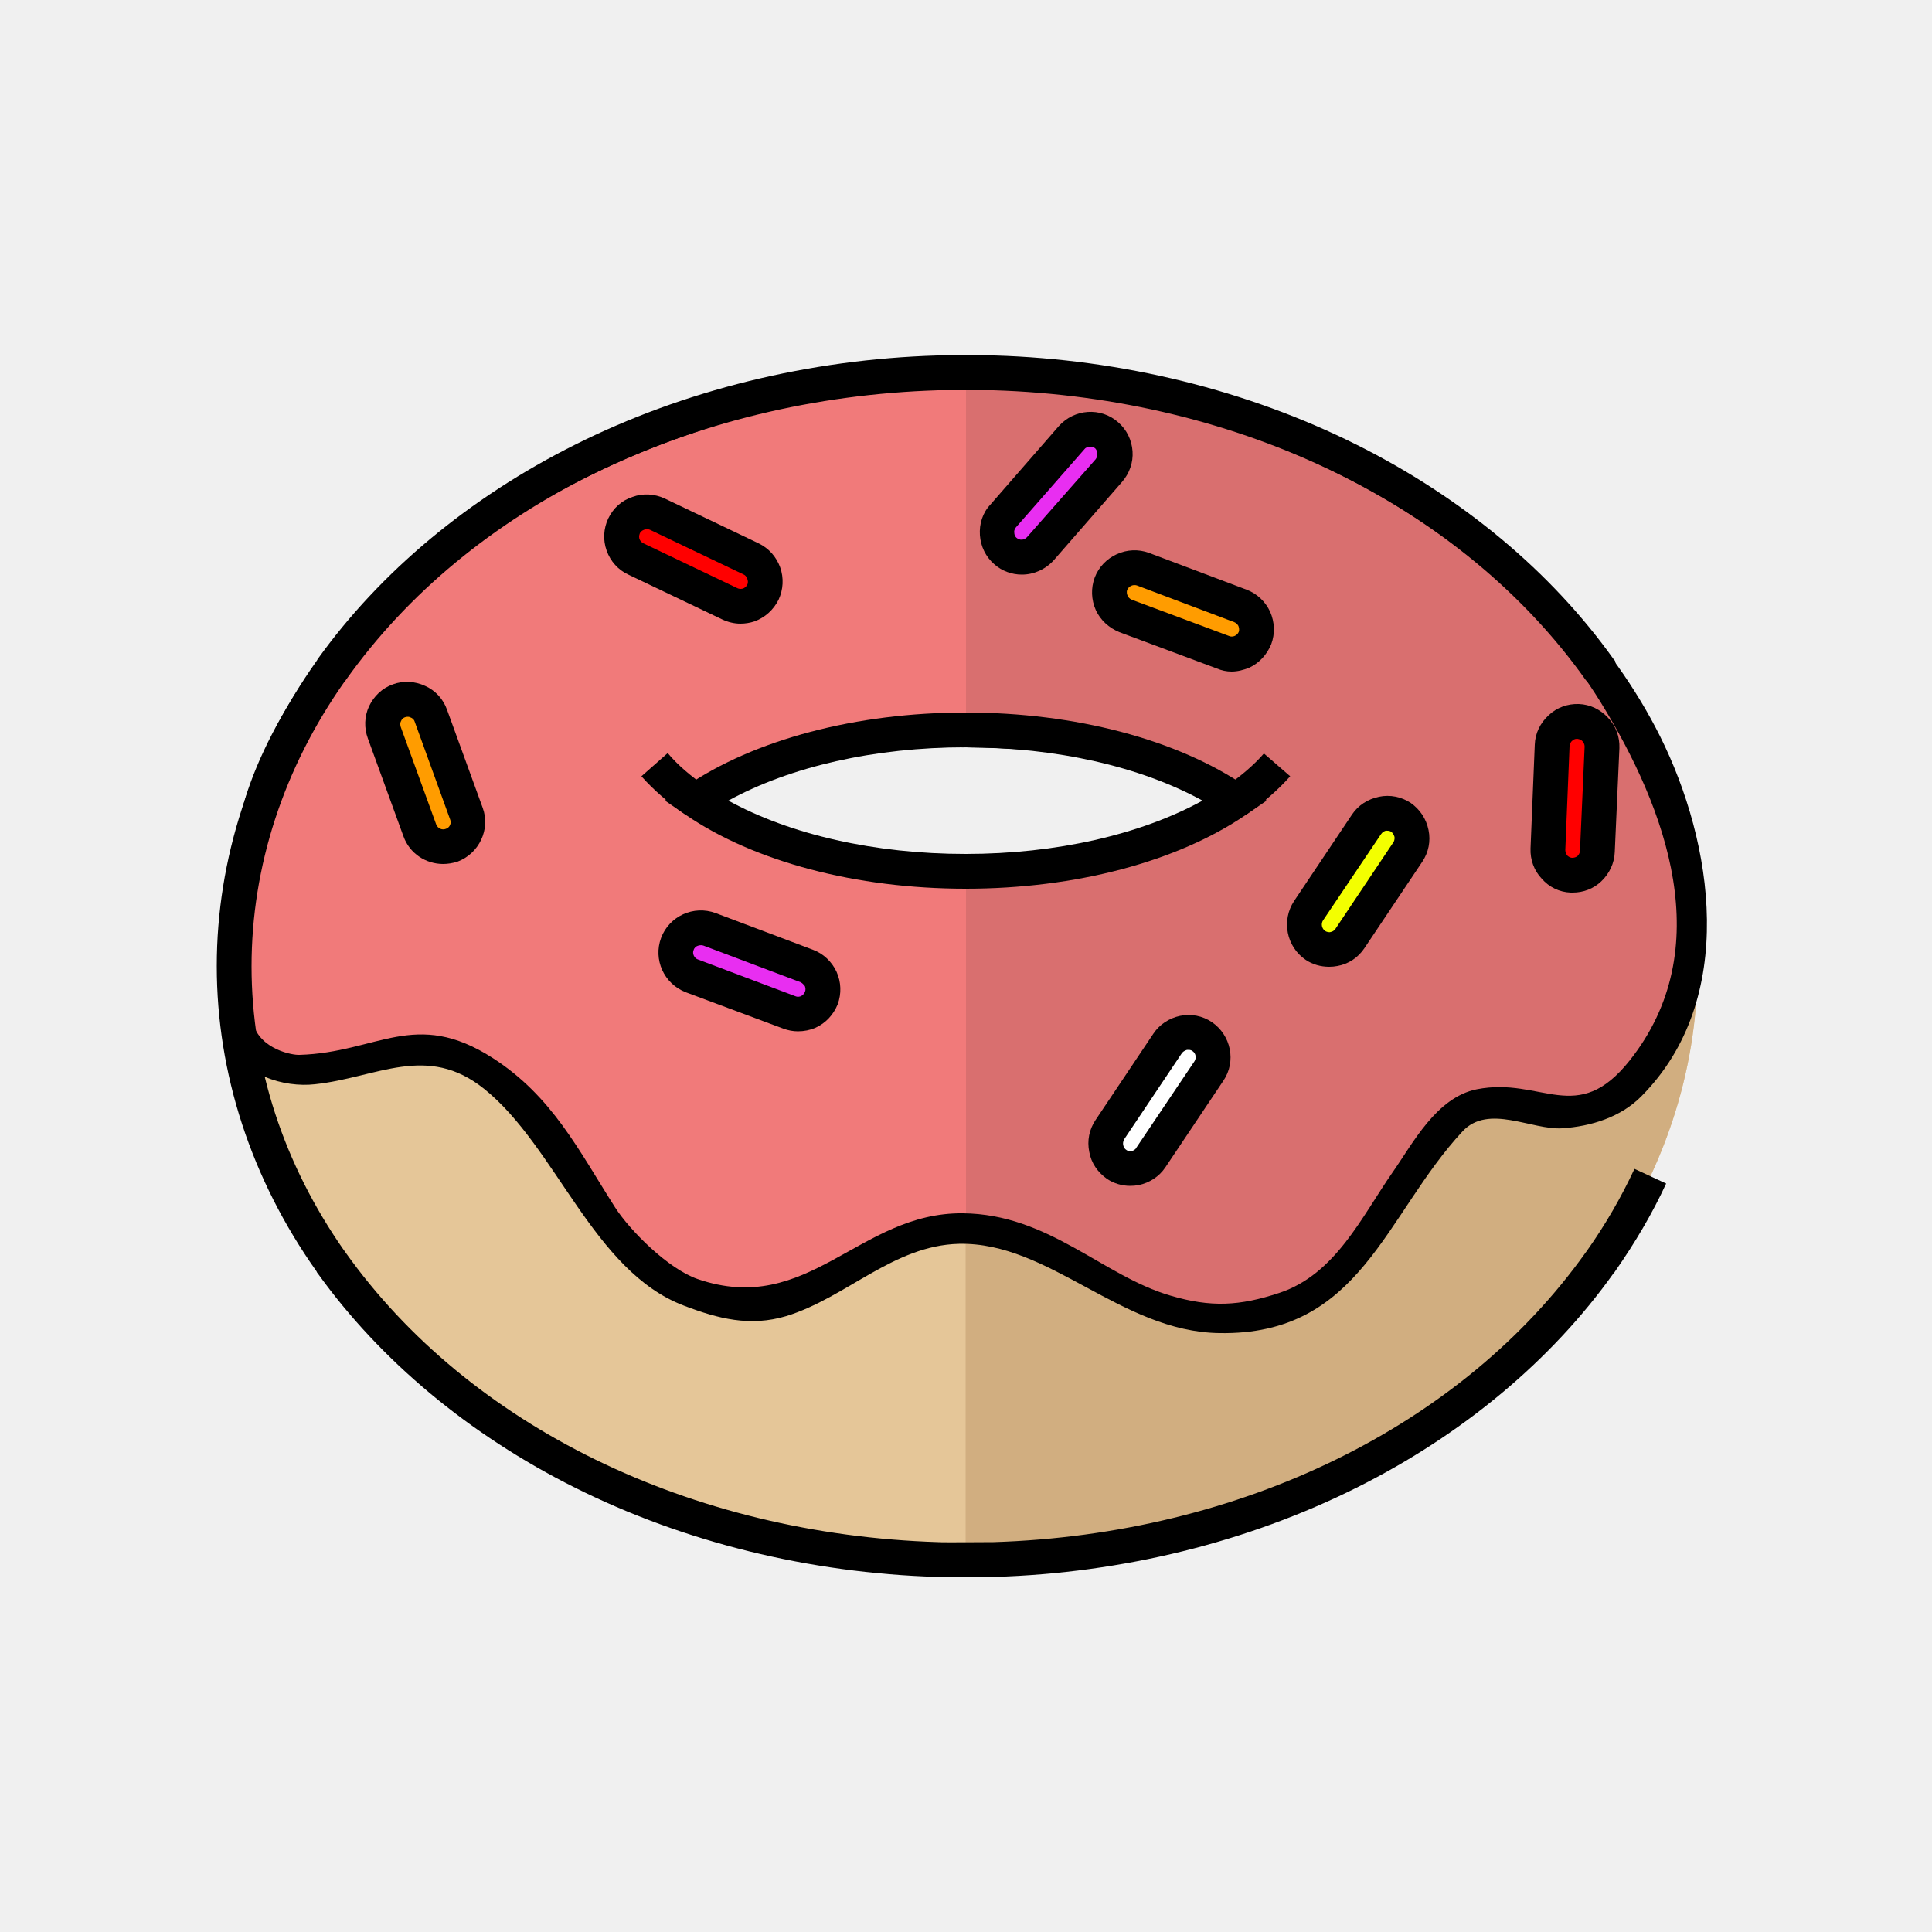
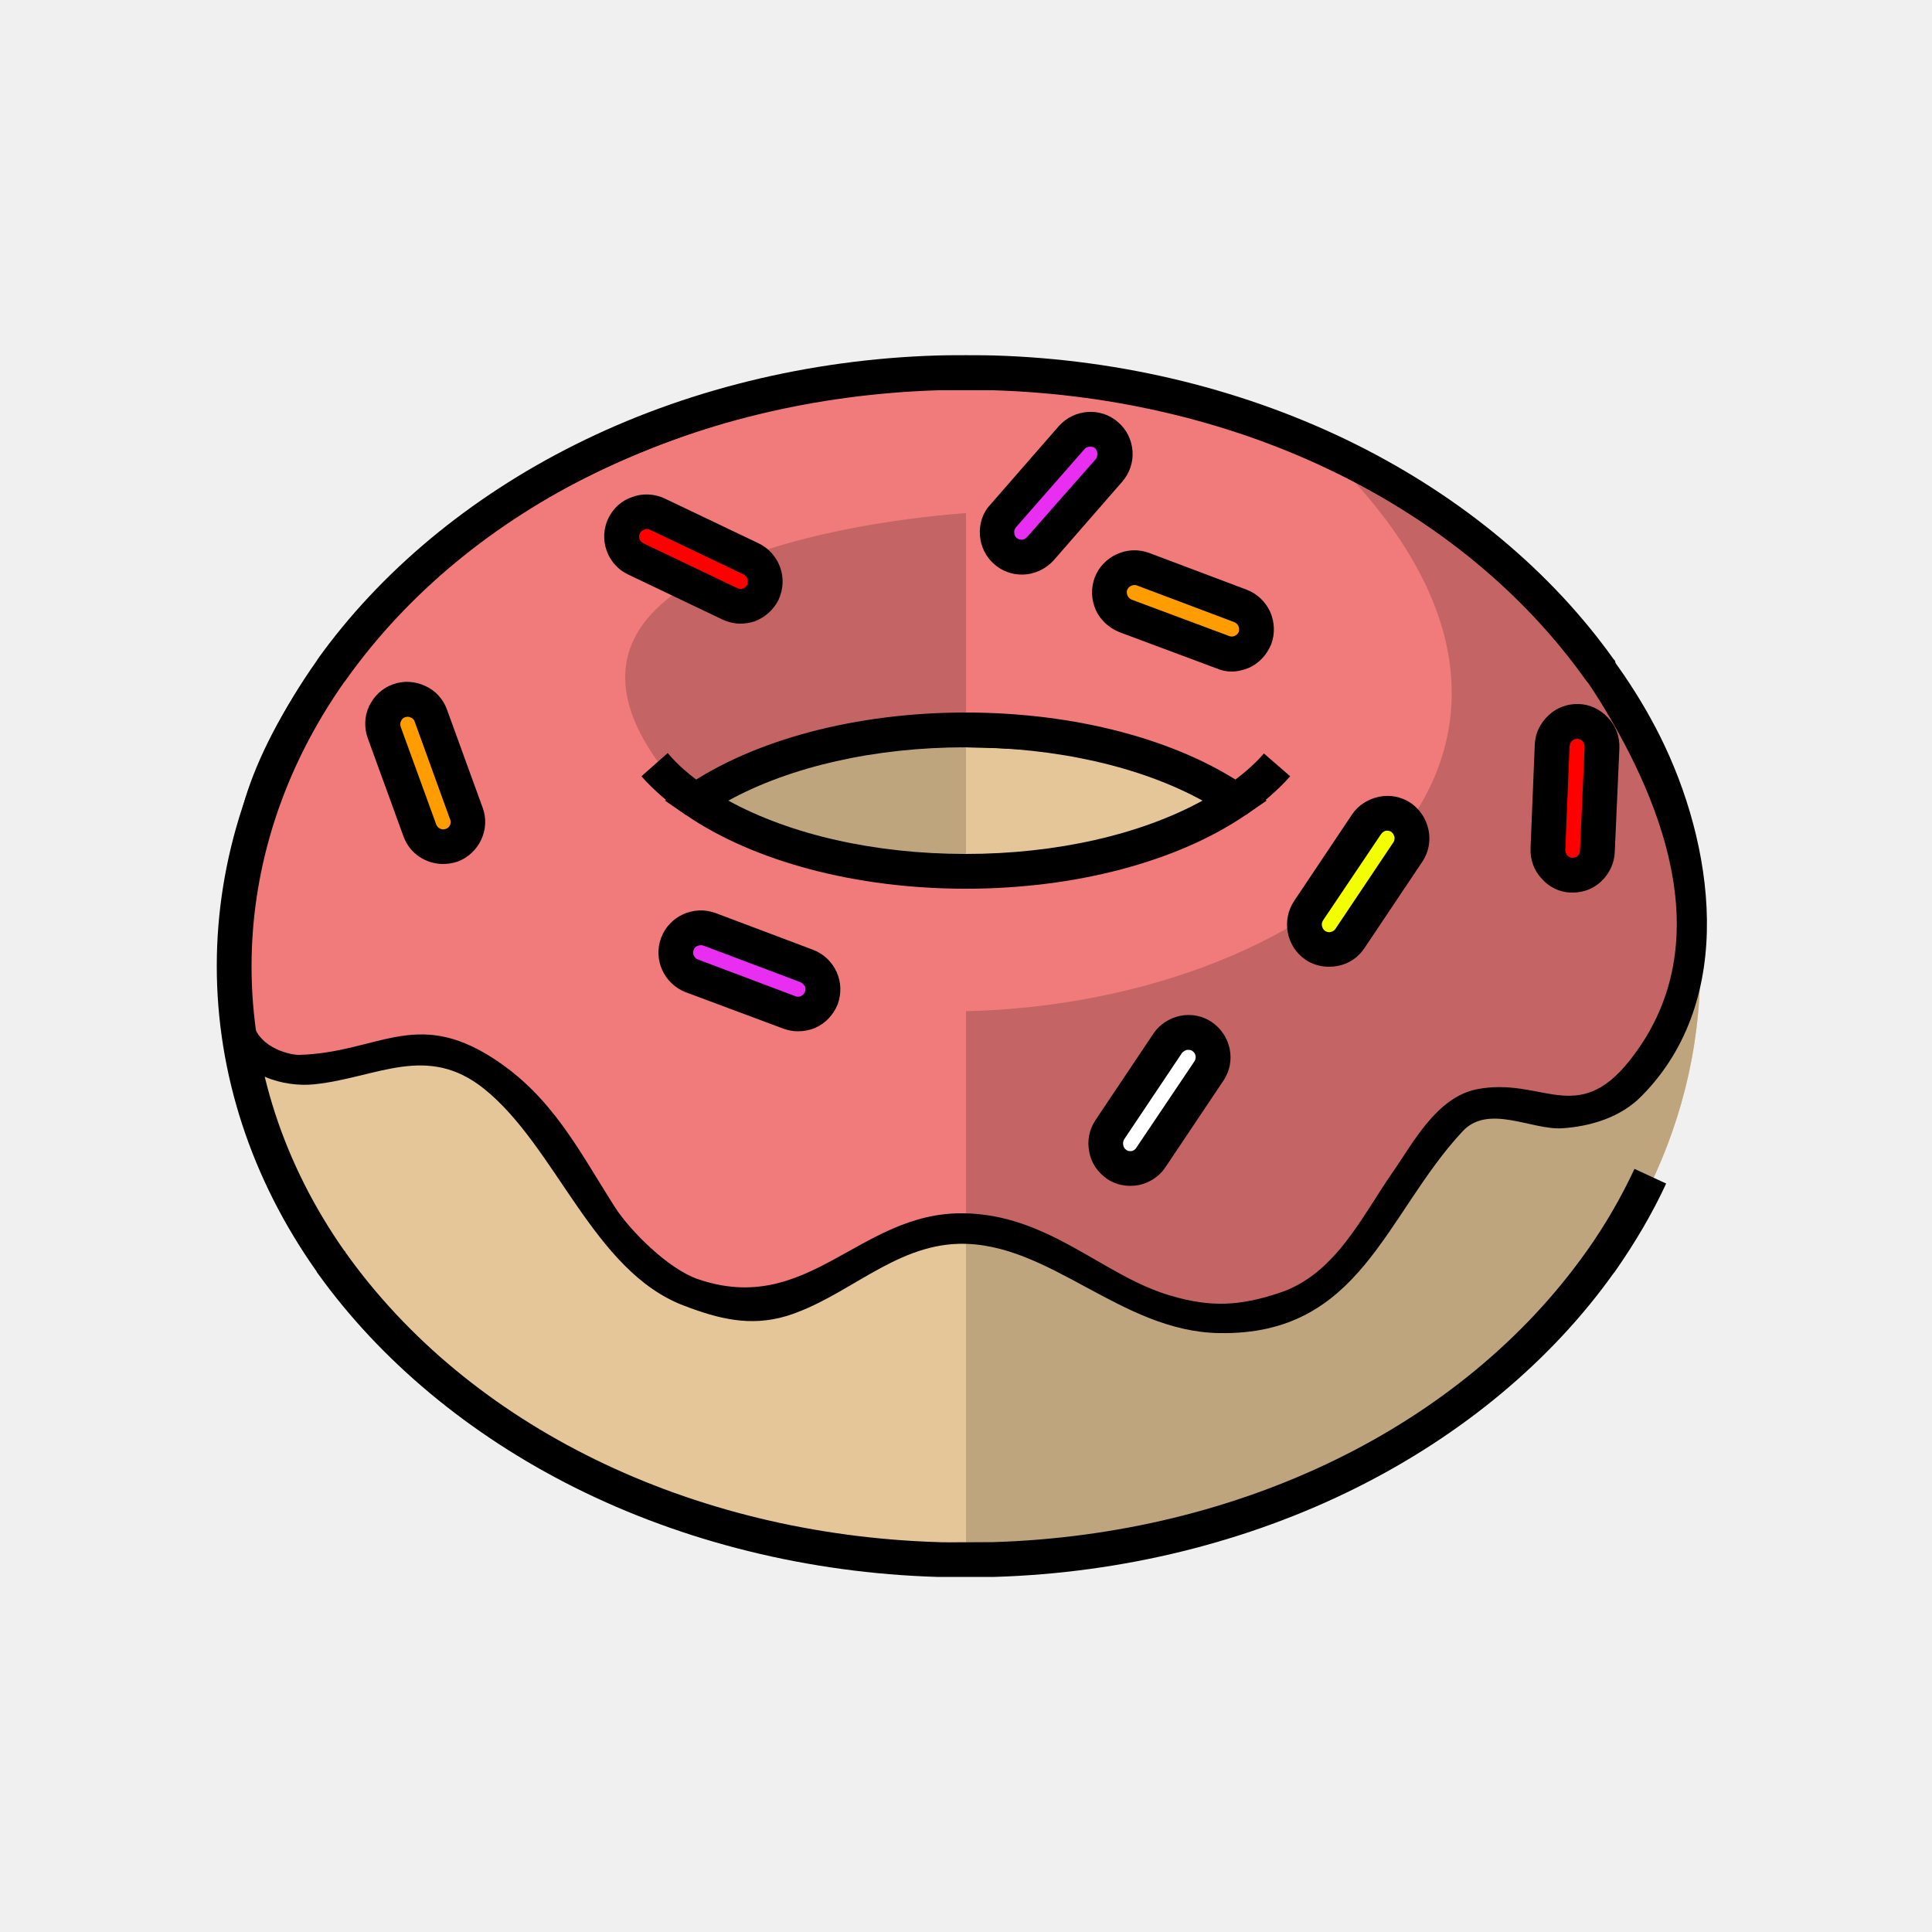
<svg xmlns="http://www.w3.org/2000/svg" version="1.2" viewBox="0 0 500 500">
  <defs>
    <clipPath clipPathUnits="userSpaceOnUse" id="cp1">
-       <path d="m439.32 250.05c0 27.85-9.13 53.97-25.1 76.5q-0.01 0.01-0.03 0.04c-31.54 44.49-89.76 74.96-156.93 77.03-1.09 0.04-13.55 0.04-14.64 0-67.17-2.07-125.39-32.53-156.93-77.03q-0.04-0.03-0.03-0.04c-15.97-22.53-25.1-48.65-25.1-76.5 0-27.85 9.13-53.97 25.1-76.5q0.01-0.01 0.03-0.04c31.54-44.49 89.76-74.96 156.93-77.03 1.09-0.04 13.55-0.04 14.64 0 67.17 2.07 125.39 32.53 156.93 77.03q0.04 0.04 0.03 0.04c15.97 22.53 25.1 48.65 25.1 76.5zm-119.47-42.85c-16.28-11.15-41.54-18.3-69.91-18.3-28.37 0-53.63 7.15-69.91 18.3 16.28 11.13 41.54 18.29 69.91 18.29 28.37 0 53.63-7.15 69.91-18.29z" />
+       <path d="m250 405c-105.07 0-190-69.06-190-154.5 0-85.44 84.93-154.5 190-154.5 105.07 0 190 69.06 190 154.5 0 85.44-84.93 154.5-190 154.5z" />
    </clipPath>
  </defs>
  <style>
		.s0 { fill: #e5c698 }
- 		.s1 { fill: #d1ae80 }
+ 		.s1 { fill: #bfa57e }
		.s2 { fill: #f17a7a }
- 		.s3 { fill: #d96f6f }
+ 		.s3 { fill: #c46464 }
		.s4 { fill: #000000 }
		.s5 { fill: #ffffff }
		.s6 { fill: #e82ef1 }
		.s7 { fill: #ff9c00 }
		.s8 { fill: #ff0000 }
		.s9 { fill: #f3ff00 }
	</style>
-   <g>
-     <g>
-       <path class="s0" d="m414.2 173.6q0-0.1 0-0.1c-31.5-44.5-89.8-74.9-156.9-77-1.1-0.1-13.6-0.1-14.7 0-67.1 2.1-125.4 32.5-156.9 77q0 0 0 0.1c-16 22.5-25.1 48.6-25.1 76.5 0 27.8 9.1 53.9 25.1 76.5q0 0 0 0c31.5 44.5 89.8 75 156.9 77 1.1 0.1 13.6 0.1 14.7 0 67.1-2 125.4-32.5 156.9-77q0 0 0 0c16-22.6 25.1-48.7 25.1-76.5 0-27.9-9.1-54-25.1-76.5zm-164.3 51.9c-28.3 0-53.6-7.2-69.9-18.3 16.3-11.1 41.6-18.3 69.9-18.3 28.4 0 53.7 7.2 70 18.3-16.3 11.1-41.6 18.3-70 18.3z" />
-       <g id="Clip-Path" clip-path="url(#cp1)">
-         <g>
-           <path fill-rule="evenodd" class="s1" d="m249.9 10.6h234.6v469.1h-234.6z" />
-         </g>
-       </g>
-     </g>
-     <g>
-       <path id="edited" class="s2" d="m434 213.8c-4.2-14.3-11-27.8-19.8-40.3q0 0 0 0c-31.5-44.5-89.8-74.9-156.9-77q-1.7-0.1-3.3-0.1-2 0-4 0-2.1-0.1-4.1 0-1.6 0-3.3 0.1c-67.1 2-125.3 32.5-156.9 77q0 0 0 0c-13.6 19.2-22.3 41-24.5 64.3q-0.6 6.1-0.6 12.3c0 3-3 36.8 31.3 23.8 47.1-17.8 56.5 49.2 89 61.5 30.5 11.6 41.3-18.6 69.1-17.8 22.9 0.7 47.2 33.4 80.9 21.3 38-13.8 33.6-63.2 63.6-52.2 28.8 10.6 44.4-27.5 44.4-47.2-0.7-8.7-2.4-17.3-4.8-25.7zm-184.1 11.7c-28.4 0-53.7-7.2-69.9-18.3 16.2-11.1 41.5-18.3 69.9-18.3 28.3 0 53.6 7.2 69.9 18.3-16.3 11.1-41.6 18.3-69.9 18.3z" />
-       <path id="edited copy" fill-rule="evenodd" class="s3" d="m434.1 213.8c2.4 8.4 4.1 17 4.8 25.7 0 19.7-15.6 57.8-44.4 47.2-30-11-25.6 38.4-63.6 52.2-33.7 12.1-58-20.6-80.9-21.3v-92.1c28.3 0 53.6-7.2 69.9-18.3-16.3-11.1-41.6-18.3-69.9-18.3v-92.5q2 0 4 0 1.6 0 3.3 0.1c67.1 2.1 125.4 32.5 156.9 77q0 0 0 0c8.8 12.5 15.6 26 19.8 40.3z" />
-       <path id="outline" fill-rule="evenodd" class="s4" d="m250 92.8c91.4 0 155.4 49.3 179.6 97.7 13.8 27.6 20.2 68-4.8 93.2-5.3 5.4-13 7.8-20.5 8.3-7.9 0.5-19.1-6.4-25.8 0.8-20.1 21.6-26.3 52.9-63 52.2-25.5-0.4-43.9-23.6-67.3-23.1-17 0.4-29.1 13.9-44.7 18.7-9.4 2.8-17.6 0.7-26.5-2.7-23.5-8.9-33-41.1-51.7-56.1-14.8-11.9-27.8-2.9-43.8-1.2-8 0.9-19.1-2.3-21.9-11.1-5.9-18.6-1.7-40.9 2.9-59.4 9.4-37.8 67.2-117.3 187.5-117.3zm-21.5 101.6c-4.9 0.7-12.8 2.3-17.5 3.6-4.7 1.3-11.9 3.9-16 5.8l-7.5 3.4c10.8 5.1 18.3 7.7 23.5 9.1 5.2 1.4 12.9 3.1 17 3.7 4.1 0.6 14 1.1 22 1.1 8 0 17.9-0.5 22-1.1 4.1-0.6 11.8-2.3 17-3.7 5.2-1.4 12.6-4 16.5-5.8l7-3.2c-6.2-3.1-11.4-5.3-15.5-6.7-4.1-1.5-11.8-3.6-17-4.7-6.5-1.4-14.8-2.1-26-2.4-10.6-0.3-19.7 0-25.5 0.9zm-13.5-91.4c-61.9 10.4-132.7 50.2-146.6 117-2.6 12.1-6 33.4-2.9 44.9 1.9 6.7 10.2 8.2 12 8.1 20.2-0.6 29.9-12.1 50 0.8 15.4 9.9 22.2 23.8 31.7 38.7 3.8 5.9 13.6 15.8 21.3 18.5 28.7 9.9 41.8-17.3 68.7-17 22.2 0.2 36.2 16.2 53.7 21.3 10.5 3.1 17.9 2.7 28.2-0.7 14.5-4.8 21.3-19.7 29.3-31.2 5.2-7.4 11.3-19.4 21.8-21.5 16.8-3.3 25.9 9.8 39.6-7.5 22.8-28.8 9.6-64.9-7.7-92.9-28.4-45.8-84.7-73.3-136.6-79.4-18.1-2.2-46.5-1.8-62.5 0.9zm33.5 82.1c6 0 15 0.4 20 1 4.9 0.5 13.9 2.2 20 3.7 7.7 1.8 14.3 4.3 22 8.2 8.8 4.4 11.2 6.1 12 8.3 0.9 2.5 0.7 3.1-1.5 4.7-1.4 1.1-5.8 3.5-9.8 5.5-3.9 1.9-10.7 4.6-15 6-4.2 1.4-10.9 3.2-14.7 4.1-4.3 1-14.4 1.8-26.5 2.1-14.7 0.4-22 0.1-29.5-1.1-5.5-0.8-13.9-2.6-18.8-4-4.8-1.5-12-4.2-16-6.1-3.9-1.9-8.7-4.3-10.5-5.5-2.5-1.6-3.1-2.6-3-4.7 0.2-1.9 1.5-3.6 4.3-5.5 2.2-1.5 7.6-4.3 12-6.1 4.4-1.9 12.7-4.6 18.5-6.1 5.8-1.4 13.9-3 18-3.5 4.1-0.5 12.4-0.9 18.5-1z" />
-     </g>
+   <g clip-path="url(#cp1)">
+     <path id="Shape 1" fill-rule="evenodd" class="s0" d="m250 405c-105.1 0-190-69.1-190-154.5 0-85.4 84.9-154.5 190-154.5 105.1 0 190 69.1 190 154.5 0 85.4-84.9 154.5-190 154.5z" />
+     <path id="Shape 2" class="s1" d="m450 250v200h-200v-200zm-300-100h100v100h-100z" />
  </g>
-   <g>
-     <g>
-       <path class="s4" d="m322.4 210.9l-5.1-7.4c3.9-2.7 7.2-5.5 9.8-8.5l6.8 5.9c-3.1 3.5-7 6.9-11.5 10z" />
-       <path class="s4" d="m249.9 230c-28.3 0-54.7-7-72.4-19.1l-5.4-3.7 5.4-3.7c17.7-12.1 44.1-19.1 72.4-19.1 28.4 0 54.8 7 72.5 19.1l5.4 3.7-5.4 3.7c-17.7 12.1-44.1 19.1-72.4 19.1zm-61.4-22.8c16 8.8 37.9 13.8 61.4 13.8 23.4 0 45.3-5 61.3-13.8-16-8.8-37.9-13.8-61.3-13.8-23.5 0-45.4 5-61.4 13.8z" />
-       <path class="s4" d="m177.5 210.9c-4.5-3.1-8.4-6.5-11.5-10l6.8-6c2.6 3.1 5.9 5.9 9.8 8.6l-5.1 7.4z" />
-     </g>
-     <path class="s4" d="m250 408.1c-3.5 0-6.9 0-7.5 0-33.1-1-65.5-9-93.7-23.1-27.4-13.7-50.4-32.9-66.6-55.5l-0.1-0.1-0.2-0.4c-16.9-23.9-25.8-51.2-25.8-79 0-27.7 8.9-55 25.8-78.9l0.2-0.3 0.1-0.2c16.2-22.6 39.2-41.8 66.6-55.5 28.1-14.1 60.6-22.1 93.7-23.1 1.1-0.1 13.7-0.1 14.9 0 33.1 1 65.5 9 93.7 23.1 27.4 13.7 50.4 32.9 66.5 55.5l0.2 0.2 0.2 0.3c1.7 10-0.3 11-7.3 5.3l-0.1-0.2-0.2-0.2c-32-45-89.2-73-153.3-75-1 0-13.3 0-14.3 0-64.1 2-121.4 30-153.3 75l-0.2 0.3-0.2 0.2c-15.7 22.3-24 47.7-24 73.6 0 25.8 8.3 51.2 24 73.6l0.2 0.1 0.1 0.3c32 45 89.3 73 153.4 75 1 0.1 13.3 0 14.3 0 64-2 121.3-30 153.3-75l0.3-0.4c4.8-6.8 8.9-13.9 12.3-21.2l8.2 3.8c-3.6 7.8-8.1 15.4-13.2 22.7l-0.2 0.3-0.2 0.2c-16.1 22.6-39.1 41.8-66.5 55.5-28.2 14.1-60.6 22.1-93.7 23.1-0.6 0-4 0-7.4 0z" />
-     <g>
-       <path fill-rule="evenodd" class="s5" d="m311.1 268.2c3 2 3.8 6 1.8 9l-15 22.3c-2 3-6 3.8-8.9 1.8-3-2-3.7-6-1.8-8.9l15-22.4c2-2.9 6-3.7 8.9-1.8z" />
-       <path class="s4" d="m292.5 306.9c-2.1 0-4.2-0.6-6-1.8-2.4-1.7-4.1-4.1-4.6-7-0.6-2.9 0-5.8 1.6-8.2l15-22.4c1.6-2.4 4.1-4 6.9-4.6 2.9-0.6 5.8 0 8.2 1.6 5 3.4 6.4 10.2 3 15.2l-15 22.4c-1.6 2.4-4.1 4-6.9 4.6q-1.1 0.2-2.2 0.2zm15-35.2q-0.2 0-0.3 0c-0.3 0.1-0.9 0.3-1.3 0.8l-15 22.4c-0.3 0.6-0.3 1.2-0.2 1.4 0 0.3 0.2 0.9 0.8 1.3 0.5 0.4 1.1 0.3 1.4 0.3 0.3-0.1 0.9-0.3 1.2-0.9l15-22.3c0.6-0.9 0.4-2.1-0.5-2.7-0.4-0.3-0.8-0.3-1.1-0.3z" />
-     </g>
-     <g>
-       <path fill-rule="evenodd" class="s6" d="m212.6 258.3c-1.3 3.3-5 5-8.3 3.7l-25.2-9.5c-3.3-1.2-5-4.9-3.8-8.2 1.3-3.4 5-5 8.3-3.8l25.2 9.5c3.3 1.2 5 4.9 3.8 8.3z" />
-       <path class="s4" d="m206.5 266.9q-1.9 0-3.8-0.7l-25.2-9.4c-5.7-2.2-8.5-8.5-6.4-14.1 2.1-5.6 8.4-8.5 14.1-6.4l25.2 9.5c2.7 1 4.9 3.1 6.1 5.7 1.2 2.7 1.3 5.6 0.3 8.4-1.1 2.7-3.1 4.9-5.8 6.1-1.4 0.6-2.9 0.9-4.5 0.9zm-27-21c-0.4 0.9 0.2 2.1 1.1 2.4l25.2 9.5c0.7 0.3 1.2 0.1 1.5 0 0.3-0.2 0.8-0.5 1-1.1 0.3-0.6 0.1-1.2 0-1.5-0.2-0.2-0.5-0.7-1.1-1l-25.2-9.5c-0.7-0.2-1.2 0-1.5 0.1-0.3 0.1-0.8 0.4-1 1.1z" />
-     </g>
-     <g>
-       <path fill-rule="evenodd" class="s7" d="m324.8 165.1h-0.1c-1.2 3.3-4.9 5-8.2 3.7l-25.2-9.5c-3.4-1.2-5-4.9-3.8-8.2 1.3-3.3 5-5 8.3-3.8l25.2 9.5c3.3 1.3 5 5 3.8 8.3z" />
-       <path class="s4" d="m318.7 173.8q-1.9 0-3.8-0.8l-25.2-9.4c-2.7-1.1-4.9-3.1-6.1-5.7-1.2-2.7-1.3-5.7-0.3-8.4 2.1-5.6 8.5-8.5 14.1-6.4l25.2 9.5c2.7 1 4.9 3.1 6.1 5.7 1.2 2.7 1.3 5.7 0.3 8.4-1.1 2.7-3.1 4.9-5.7 6.1-1.5 0.6-3 1-4.6 1zm-27-21.1c-0.2 0.6 0 1.2 0.1 1.4 0.1 0.3 0.4 0.8 1.1 1.1l25.2 9.4c0.9 0.4 2.1-0.1 2.5-1.1 0.2-0.6 0-1.2-0.1-1.5-0.1-0.2-0.4-0.7-1.1-1l-25.2-9.5c-1-0.3-2.1 0.2-2.5 1.2z" />
-     </g>
-     <g>
-       <path fill-rule="evenodd" class="s6" d="m260.2 142.6c-2.6-2.4-2.9-6.4-0.6-9.1l17.8-20.2c2.3-2.7 6.4-3 9-0.6 2.7 2.3 3 6.4 0.6 9l-17.7 20.3c-2.3 2.7-6.4 2.9-9.1 0.6z" />
-       <path class="s4" d="m264.4 148.7c-2.5 0-5.1-0.9-7.1-2.7-2.2-1.9-3.5-4.6-3.7-7.5-0.2-2.9 0.7-5.8 2.7-7.9l17.7-20.3c4-4.5 10.9-5 15.4-1 2.2 1.9 3.5 4.6 3.7 7.5 0.2 2.9-0.8 5.7-2.7 7.9l-17.7 20.3c-2.2 2.4-5.2 3.7-8.2 3.7zm17.7-33.1c-0.5 0-1.1 0.2-1.4 0.6l-17.8 20.3c-0.4 0.5-0.5 1.1-0.4 1.4 0 0.3 0.1 0.9 0.6 1.3 0.8 0.7 2 0.6 2.7-0.2l17.8-20.2c0.4-0.6 0.4-1.1 0.4-1.4 0-0.3-0.1-0.9-0.6-1.4-0.4-0.3-0.8-0.4-1.3-0.4z" />
-     </g>
-     <g>
-       <path fill-rule="evenodd" class="s8" d="m161.5 136.1c1.6-3.2 5.4-4.6 8.6-3l24.3 11.6c3.2 1.5 4.5 5.3 3 8.5-1.5 3.2-5.3 4.6-8.5 3.1l-24.4-11.6c-3.2-1.6-4.5-5.4-3-8.6z" />
-       <path class="s4" d="m191.6 161.4c-1.6 0-3.2-0.4-4.7-1.1l-24.3-11.6c-2.6-1.2-4.6-3.4-5.6-6.2-1-2.8-0.8-5.7 0.4-8.3 1.3-2.7 3.5-4.7 6.3-5.6 2.7-1 5.7-0.8 8.3 0.4l24.3 11.6c2.7 1.3 4.6 3.5 5.6 6.2 1 2.8 0.8 5.8-0.4 8.4-1.3 2.6-3.5 4.6-6.2 5.6q-1.8 0.6-3.7 0.6zm-24.3-24.5c-0.2 0-0.5 0.1-0.6 0.2-0.3 0.1-0.8 0.3-1.1 0.9-0.3 0.7-0.2 1.2-0.1 1.5 0.1 0.3 0.4 0.8 1 1.1l24.3 11.6c0.6 0.3 1.2 0.2 1.5 0.1 0.3-0.1 0.8-0.4 1.1-1 0.3-0.6 0.1-1.2 0-1.5-0.1-0.3-0.3-0.8-0.9-1.1l-24.3-11.6c-0.3-0.1-0.6-0.2-0.9-0.2z" />
-     </g>
-     <g>
-       <path fill-rule="evenodd" class="s9" d="m362.6 211.6c2.9 1.9 3.7 5.9 1.8 8.9l-15 22.4c-2 2.9-6 3.7-8.9 1.7-3-1.9-3.8-5.9-1.8-8.9l15-22.4c1.9-2.9 5.9-3.7 8.9-1.7z" />
-       <path class="s4" d="m344 250.2c-2.2 0-4.3-0.6-6.1-1.8-5-3.4-6.3-10.2-3-15.2l15-22.4c1.6-2.4 4.1-4 7-4.6 2.8-0.6 5.8 0 8.2 1.6 2.4 1.7 4 4.1 4.6 7 0.6 2.9 0 5.8-1.6 8.2l-15 22.4c-1.6 2.4-4.1 4.1-7 4.6q-1 0.2-2.1 0.2zm-1.1-9.3c0.6 0.4 1.2 0.4 1.5 0.3 0.3-0.1 0.8-0.2 1.2-0.8l15-22.4c0.4-0.6 0.3-1.2 0.3-1.4-0.1-0.3-0.3-0.9-0.8-1.3-0.6-0.4-1.2-0.3-1.5-0.3-0.3 0.1-0.8 0.3-1.2 0.9l-15 22.3c-0.6 0.9-0.3 2.1 0.5 2.7z" />
-     </g>
-     <g>
-       <path fill-rule="evenodd" class="s7" d="m116.8 218.8c-3.3 1.2-7-0.6-8.2-3.9l-9.2-25.3c-1.2-3.3 0.5-7 3.8-8.2 3.4-1.2 7 0.5 8.3 3.8l9.2 25.3c1.2 3.4-0.5 7-3.9 8.3z" />
-       <path class="s4" d="m114.7 223.6c-4.5 0-8.7-2.7-10.3-7.2l-9.2-25.3c-1-2.7-0.9-5.7 0.3-8.3 1.3-2.7 3.4-4.7 6.2-5.7 2.7-1 5.7-0.8 8.3 0.4 2.7 1.2 4.7 3.4 5.7 6.2l9.2 25.3c2.1 5.6-0.9 11.9-6.5 14q-1.9 0.6-3.8 0.6zm-9.2-38.1q-0.3 0-0.6 0.1c-0.7 0.2-1 0.7-1.1 1-0.2 0.3-0.3 0.8-0.1 1.5l9.2 25.3c0.4 1 1.5 1.5 2.5 1.1 1-0.3 1.5-1.5 1.1-2.4l-9.2-25.4c-0.2-0.6-0.7-0.9-1-1-0.2-0.1-0.4-0.2-0.8-0.2z" />
-     </g>
-     <g>
-       <path fill-rule="evenodd" class="s8" d="m408.4 186.7c3.6 0.2 6.3 3.2 6.2 6.7l-1.2 26.9c-0.1 3.6-3.1 6.3-6.7 6.2-3.5-0.2-6.3-3.2-6.1-6.7l1.1-26.9c0.2-3.6 3.2-6.3 6.7-6.2z" />
-       <path class="s4" d="m407 231q-0.2 0-0.5 0c-2.9-0.1-5.6-1.4-7.5-3.6-2-2.1-3-4.9-2.9-7.8l1.1-26.9c0.1-2.9 1.4-5.6 3.6-7.6 2.1-2 4.9-3 7.8-2.9 2.9 0.1 5.6 1.4 7.6 3.6 2 2.1 3 4.9 2.9 7.8l-1.2 26.9c-0.1 2.9-1.4 5.6-3.5 7.6-2 1.9-4.6 2.9-7.4 2.9zm1.1-39.8c-0.6 0-1 0.3-1.2 0.5-0.3 0.2-0.6 0.7-0.7 1.4l-1.1 26.9c0 0.7 0.3 1.1 0.5 1.4 0.2 0.2 0.7 0.6 1.3 0.6 0.7 0 1.2-0.3 1.4-0.5 0.2-0.2 0.6-0.7 0.6-1.4l1.2-26.9c0-0.6-0.3-1.1-0.5-1.3-0.2-0.3-0.7-0.6-1.4-0.7q0 0 0 0z" />
-     </g>
-   </g>
+   <path id="edited" class="s2" d="m434 213.8c-4.2-14.3-11-27.8-19.8-40.3-31.5-44.5-89.8-74.9-156.9-77q-1.7-0.1-3.3-0.1-2 0-4 0-2.1-0.1-4.1 0-1.6 0-3.3 0.1c-67.1 2-125.3 32.5-156.9 77-13.6 19.2-22.3 41-24.5 64.3q-0.6 6.1-0.6 12.3c0 3-3 36.8 31.3 23.8 47.1-17.8 56.5 49.2 89 61.5 30.5 11.6 41.3-18.6 69.1-17.8 22.9 0.7 47.2 33.4 80.9 21.3 38-13.8 33.6-63.2 63.6-52.2 28.8 10.6 44.4-27.5 44.4-47.2-0.7-8.7-2.4-17.3-4.8-25.7zm-184.1 11.7c-28.4 0-53.7-7.2-69.9-18.3 16.2-11.1 41.5-18.3 69.9-18.3 28.3 0 53.6 7.2 69.9 18.3-16.3 11.1-41.6 18.3-69.9 18.3z" />
+   <path id="edited copy" fill-rule="evenodd" class="s3" d="m434.1 213.8c2.4 8.4 4.1 17 4.8 25.7 0 19.7-15.6 57.8-44.4 47.2-30-11-25.6 38.4-63.6 52.2-33.7 12.1-58-20.6-80.9-21.3v-55.9c92.7-2.2 174.5-68.3 91-146.7 35.4 11.4 65.6 47.8 73.2 58.5 8.8 12.5 15.6 26 19.8 40.3zm-253.5-7.3c0 0-4.4-1.6-8.2-6.5-47-59.9 77.6-67.2 77.6-67.2v56.2c0 0-43.7-1.9-69.4 17.5z" />
+   <path id="outline" fill-rule="evenodd" class="s4" d="m250 92.8c91.4 0 155.4 49.3 179.6 97.7 13.8 27.6 20.2 68-4.8 93.2-5.3 5.4-13 7.8-20.5 8.3-7.9 0.5-19.1-6.4-25.8 0.8-20.1 21.6-26.3 52.9-63 52.2-25.5-0.4-43.9-23.6-67.3-23.1-17 0.4-29.1 13.9-44.7 18.7-9.4 2.8-17.6 0.7-26.5-2.7-23.5-8.9-33-41.1-51.7-56.1-14.8-11.9-27.8-2.9-43.8-1.2-8 0.9-19.1-2.3-21.9-11.1-5.9-18.6-1.7-40.9 2.9-59.4 9.4-37.8 67.2-117.3 187.5-117.3zm-35 10.2c-61.9 10.4-132.7 50.2-146.6 117-2.6 12.1-6 33.4-2.9 44.9 1.9 6.7 10.2 8.2 12 8.1 20.2-0.6 29.9-12.1 50 0.8 15.4 9.9 22.2 23.8 31.7 38.7 3.8 5.9 13.6 15.8 21.3 18.5 28.7 9.9 41.8-17.3 68.7-17 22.2 0.2 36.2 16.2 53.7 21.3 10.5 3.1 17.9 2.7 28.2-0.7 14.5-4.8 21.3-19.7 29.3-31.2 5.2-7.4 11.3-19.4 21.8-21.5 16.8-3.3 25.9 9.8 39.6-7.5 22.8-28.8 9.6-64.9-7.7-92.9-28.4-45.8-84.7-73.3-136.6-79.4-18.1-2.2-46.5-1.8-62.5 0.9zm33.5 82.1c6 0 15 0.4 20 1 4.9 0.5 13.9 2.2 20 3.7 7.7 1.8 14.3 4.3 22 8.2 8.8 4.4 11.2 6.1 12 8.3 0.9 2.5 0.7 3.1-1.5 4.7-1.4 1.1-5.8 3.5-9.8 5.5-3.9 1.9-10.7 4.6-15 6-4.2 1.4-10.9 3.2-14.7 4.1-4.3 1-14.4 1.8-26.5 2.1-14.7 0.4-22 0.1-29.5-1.1-5.5-0.8-13.9-2.6-18.8-4-4.8-1.5-12-4.2-16-6.1-3.9-1.9-8.7-4.3-10.5-5.5-2.5-1.6-3.1-2.6-3-4.7 0.2-1.9 1.5-3.6 4.3-5.5 2.2-1.5 7.6-4.3 12-6.1 4.4-1.9 12.7-4.6 18.5-6.1 5.8-1.4 13.9-3 18-3.5 4.1-0.5 12.4-0.9 18.5-1zm-20 9.3c-4.9 0.7-12.8 2.3-17.5 3.6-4.7 1.3-11.9 3.9-16 5.8l-7.5 3.4c10.8 5.1 18.3 7.7 23.5 9.1 5.2 1.4 12.9 3.1 17 3.7 4.1 0.6 14 1.1 22 1.1 8 0 17.9-0.5 22-1.1 4.1-0.6 11.8-2.3 17-3.7 5.2-1.4 12.6-4 16.5-5.8l7-3.2c-6.2-3.1-11.4-5.3-15.5-6.7-4.1-1.5-11.8-3.6-17-4.7-6.5-1.4-14.8-2.1-26-2.4-10.6-0.3-19.7 0-25.5 0.9z" />
+   <path class="s4" d="m322.4 210.9l-5.1-7.4c3.9-2.7 7.2-5.5 9.8-8.5l6.8 5.9c-3.1 3.5-7 6.9-11.5 10z" />
+   <path class="s4" d="m249.9 230c-28.3 0-54.7-7-72.4-19.1l-5.4-3.7 5.4-3.7c17.7-12.1 44.1-19.1 72.4-19.1 28.4 0 54.8 7 72.5 19.1l5.4 3.7-5.4 3.7c-17.7 12.1-44.1 19.1-72.4 19.1zm-61.4-22.8c16 8.8 37.9 13.8 61.4 13.8 23.4 0 45.3-5 61.3-13.8-16-8.8-37.9-13.8-61.3-13.8-23.5 0-45.4 5-61.4 13.8z" />
+   <path class="s4" d="m177.5 210.9c-4.5-3.1-8.4-6.5-11.5-10l6.8-6c2.6 3.1 5.9 5.9 9.8 8.6z" />
+   <path class="s4" d="m250 408.1c-3.5 0-6.9 0-7.5 0-33.1-1-65.5-9-93.7-23.1-27.4-13.7-50.4-32.9-66.6-55.5l-0.1-0.1-0.2-0.4c-16.9-23.9-25.8-51.2-25.8-79 0-27.7 8.9-55 25.8-78.9l0.2-0.3 0.1-0.2c16.2-22.6 39.2-41.8 66.6-55.5 28.1-14.1 60.6-22.1 93.7-23.1 1.1-0.1 13.7-0.1 14.9 0 33.1 1 65.5 9 93.7 23.1 27.4 13.7 50.4 32.9 66.5 55.5l0.2 0.2 0.2 0.3c1.7 10-0.3 11-7.3 5.3l-0.1-0.2-0.2-0.2c-32-45-89.2-73-153.3-75-1 0-13.3 0-14.3 0-64.1 2-121.4 30-153.3 75l-0.2 0.3-0.2 0.2c-15.7 22.3-24 47.7-24 73.6 0 25.8 8.3 51.2 24 73.6l0.2 0.1 0.1 0.3c32 45 89.3 73 153.4 75 1 0.1 13.3 0 14.3 0 64-2 121.3-30 153.3-75l0.3-0.4c4.8-6.8 8.9-13.9 12.3-21.2l8.2 3.8c-3.6 7.8-8.1 15.4-13.2 22.7l-0.2 0.3-0.2 0.2c-16.1 22.6-39.1 41.8-66.5 55.5-28.2 14.1-60.6 22.1-93.7 23.1-0.6 0-4 0-7.4 0z" />
+   <path fill-rule="evenodd" class="s5" d="m311.1 268.2c3 2 3.8 6 1.8 9l-15 22.3c-2 3-6 3.8-8.9 1.8-3-2-3.7-6-1.8-8.9l15-22.4c2-2.9 6-3.7 8.9-1.8z" />
+   <path class="s4" d="m292.5 306.9c-2.1 0-4.2-0.6-6-1.8-2.4-1.7-4.1-4.1-4.6-7-0.6-2.9 0-5.8 1.6-8.2l15-22.4c1.6-2.4 4.1-4 6.9-4.6 2.9-0.6 5.8 0 8.2 1.6 5 3.4 6.4 10.2 3 15.2l-15 22.4c-1.6 2.4-4.1 4-6.9 4.6q-1.1 0.2-2.2 0.2zm15-35.2q-0.2 0-0.3 0c-0.3 0.1-0.9 0.3-1.3 0.8l-15 22.4c-0.3 0.6-0.3 1.2-0.2 1.4 0 0.3 0.2 0.9 0.8 1.3 0.5 0.4 1.1 0.3 1.4 0.3 0.3-0.1 0.9-0.3 1.2-0.9l15-22.3c0.6-0.9 0.4-2.1-0.5-2.7-0.4-0.3-0.8-0.3-1.1-0.3z" />
+   <path fill-rule="evenodd" class="s6" d="m212.6 258.3c-1.3 3.3-5 5-8.3 3.7l-25.2-9.5c-3.3-1.2-5-4.9-3.8-8.2 1.3-3.4 5-5 8.3-3.8l25.2 9.5c3.3 1.2 5 4.9 3.8 8.3z" />
+   <path class="s4" d="m206.5 266.9q-1.9 0-3.8-0.7l-25.2-9.4c-5.7-2.2-8.5-8.5-6.4-14.1 2.1-5.6 8.4-8.5 14.1-6.4l25.2 9.5c2.7 1 4.9 3.1 6.1 5.7 1.2 2.7 1.3 5.6 0.3 8.4-1.1 2.7-3.1 4.9-5.8 6.1q-2.1 0.9-4.5 0.9zm-27-21c-0.4 0.9 0.2 2.1 1.1 2.4l25.2 9.5c0.7 0.3 1.2 0.1 1.5 0 0.3-0.2 0.8-0.5 1-1.1 0.3-0.6 0.1-1.2 0-1.5-0.2-0.2-0.5-0.7-1.1-1l-25.2-9.5c-0.7-0.2-1.2 0-1.5 0.1-0.3 0.1-0.8 0.4-1 1.1z" />
+   <path fill-rule="evenodd" class="s7" d="m324.8 165.1h-0.1c-1.2 3.3-4.9 5-8.2 3.7l-25.2-9.5c-3.4-1.2-5-4.9-3.8-8.2 1.3-3.3 5-5 8.3-3.8l25.2 9.5c3.3 1.3 5 5 3.8 8.3z" />
+   <path class="s4" d="m318.7 173.8q-1.9 0-3.8-0.8l-25.2-9.4c-2.7-1.1-4.9-3.1-6.1-5.7-1.2-2.7-1.3-5.7-0.3-8.4 2.1-5.6 8.5-8.5 14.1-6.4l25.2 9.5c2.7 1 4.9 3.1 6.1 5.7 1.2 2.7 1.3 5.7 0.3 8.4-1.1 2.7-3.1 4.9-5.7 6.1-1.5 0.6-3 1-4.6 1zm-27-21.1c-0.2 0.6 0 1.2 0.1 1.4 0.1 0.3 0.4 0.8 1.1 1.1l25.2 9.4c0.9 0.4 2.1-0.1 2.5-1.1 0.2-0.6 0-1.2-0.1-1.5-0.1-0.2-0.4-0.7-1.1-1l-25.2-9.5c-1-0.3-2.1 0.2-2.5 1.2z" />
+   <path fill-rule="evenodd" class="s6" d="m260.2 142.6c-2.6-2.4-2.9-6.4-0.6-9.1l17.8-20.2c2.3-2.7 6.4-3 9-0.6 2.7 2.3 3 6.4 0.6 9l-17.7 20.3c-2.3 2.7-6.4 2.9-9.1 0.6z" />
+   <path class="s4" d="m264.4 148.7c-2.5 0-5.1-0.9-7.1-2.7-2.2-1.9-3.5-4.6-3.7-7.5-0.2-2.9 0.7-5.8 2.7-7.9l17.7-20.3c4-4.5 10.9-5 15.4-1 2.2 1.9 3.5 4.6 3.7 7.5 0.2 2.9-0.8 5.7-2.7 7.9l-17.7 20.3c-2.2 2.4-5.2 3.7-8.2 3.7zm17.7-33.1c-0.5 0-1.1 0.2-1.4 0.6l-17.8 20.3c-0.4 0.5-0.5 1.1-0.4 1.4 0 0.3 0.1 0.9 0.6 1.3 0.8 0.7 2 0.6 2.7-0.2l17.8-20.2c0.4-0.6 0.4-1.1 0.4-1.4 0-0.3-0.1-0.9-0.6-1.4-0.4-0.3-0.8-0.4-1.3-0.4z" />
+   <path fill-rule="evenodd" class="s8" d="m161.5 136.1c1.6-3.2 5.4-4.6 8.6-3l24.3 11.6c3.2 1.5 4.5 5.3 3 8.5-1.5 3.2-5.3 4.6-8.5 3.1l-24.4-11.6c-3.2-1.6-4.5-5.4-3-8.6z" />
+   <path class="s4" d="m191.6 161.4c-1.6 0-3.2-0.4-4.7-1.1l-24.3-11.6c-2.6-1.2-4.6-3.4-5.6-6.2-1-2.8-0.8-5.7 0.4-8.3 1.3-2.7 3.5-4.7 6.3-5.6 2.7-1 5.7-0.8 8.3 0.4l24.3 11.6c2.7 1.3 4.6 3.5 5.6 6.2 1 2.8 0.8 5.8-0.4 8.4-1.3 2.6-3.5 4.6-6.2 5.6q-1.8 0.6-3.7 0.6zm-24.3-24.5c-0.2 0-0.5 0.1-0.6 0.2-0.3 0.1-0.8 0.3-1.1 0.9-0.3 0.7-0.2 1.2-0.1 1.5 0.1 0.3 0.4 0.8 1 1.1l24.3 11.6c0.6 0.3 1.2 0.2 1.5 0.1 0.3-0.1 0.8-0.4 1.1-1 0.3-0.6 0.1-1.2 0-1.5-0.1-0.3-0.3-0.8-0.9-1.1l-24.3-11.6c-0.3-0.1-0.6-0.2-0.9-0.2z" />
+   <path fill-rule="evenodd" class="s9" d="m362.6 211.6c2.9 1.9 3.7 5.9 1.8 8.9l-15 22.4c-2 2.9-6 3.7-8.9 1.7-3-1.9-3.8-5.9-1.8-8.9l15-22.4c1.9-2.9 5.9-3.7 8.9-1.7z" />
+   <path class="s4" d="m344 250.2c-2.2 0-4.3-0.6-6.1-1.8-5-3.4-6.3-10.2-3-15.2l15-22.4c1.6-2.4 4.1-4 7-4.6 2.8-0.6 5.8 0 8.2 1.6 2.4 1.7 4 4.1 4.6 7 0.6 2.9 0 5.8-1.6 8.2l-15 22.4c-1.6 2.4-4.1 4.1-7 4.6q-1 0.2-2.1 0.2zm-1.1-9.3c0.6 0.4 1.2 0.4 1.5 0.3 0.3-0.1 0.8-0.2 1.2-0.8l15-22.4c0.4-0.6 0.3-1.2 0.3-1.4-0.1-0.3-0.3-0.9-0.8-1.3-0.6-0.4-1.2-0.3-1.5-0.3-0.3 0.1-0.8 0.3-1.2 0.9l-15 22.3c-0.6 0.9-0.3 2.1 0.5 2.7z" />
+   <path fill-rule="evenodd" class="s7" d="m116.8 218.8c-3.3 1.2-7-0.6-8.2-3.9l-9.2-25.3c-1.2-3.3 0.5-7 3.8-8.2 3.4-1.2 7 0.5 8.3 3.8l9.2 25.3c1.2 3.4-0.5 7-3.9 8.3z" />
+   <path class="s4" d="m114.7 223.6c-4.5 0-8.7-2.7-10.3-7.2l-9.2-25.3c-1-2.7-0.9-5.7 0.3-8.3 1.3-2.7 3.4-4.7 6.2-5.7 2.7-1 5.7-0.8 8.3 0.4 2.7 1.2 4.7 3.4 5.7 6.2l9.2 25.3c2.1 5.6-0.9 11.9-6.5 14q-1.9 0.6-3.8 0.6zm-9.2-38.1q-0.3 0-0.6 0.1c-0.7 0.2-1 0.7-1.1 1-0.2 0.3-0.3 0.8-0.1 1.5l9.2 25.3c0.4 1 1.5 1.5 2.5 1.1 1-0.3 1.5-1.5 1.1-2.4l-9.2-25.4c-0.2-0.6-0.7-0.9-1-1-0.2-0.1-0.4-0.2-0.8-0.2z" />
+   <path fill-rule="evenodd" class="s8" d="m408.4 186.7c3.6 0.2 6.3 3.2 6.2 6.7l-1.2 26.9c-0.1 3.6-3.1 6.3-6.7 6.2-3.5-0.2-6.3-3.2-6.1-6.7l1.1-26.9c0.2-3.6 3.2-6.3 6.7-6.2z" />
+   <path class="s4" d="m407 231q-0.2 0-0.5 0c-2.9-0.1-5.6-1.4-7.5-3.6-2-2.1-3-4.9-2.9-7.8l1.1-26.9c0.1-2.9 1.4-5.6 3.6-7.6 2.1-2 4.9-3 7.8-2.9 2.9 0.1 5.6 1.4 7.6 3.6 2 2.1 3 4.9 2.9 7.8l-1.2 26.9c-0.1 2.9-1.4 5.6-3.5 7.6-2 1.9-4.6 2.9-7.4 2.9zm1.1-39.8c-0.6 0-1 0.3-1.2 0.5-0.3 0.2-0.6 0.7-0.7 1.4l-1.1 26.9c0 0.7 0.3 1.1 0.5 1.4 0.2 0.2 0.7 0.6 1.3 0.6 0.7 0 1.2-0.3 1.4-0.5 0.2-0.2 0.6-0.7 0.6-1.4l1.2-26.9c0-0.6-0.3-1.1-0.5-1.3-0.2-0.3-0.7-0.6-1.4-0.7z" />
</svg>
